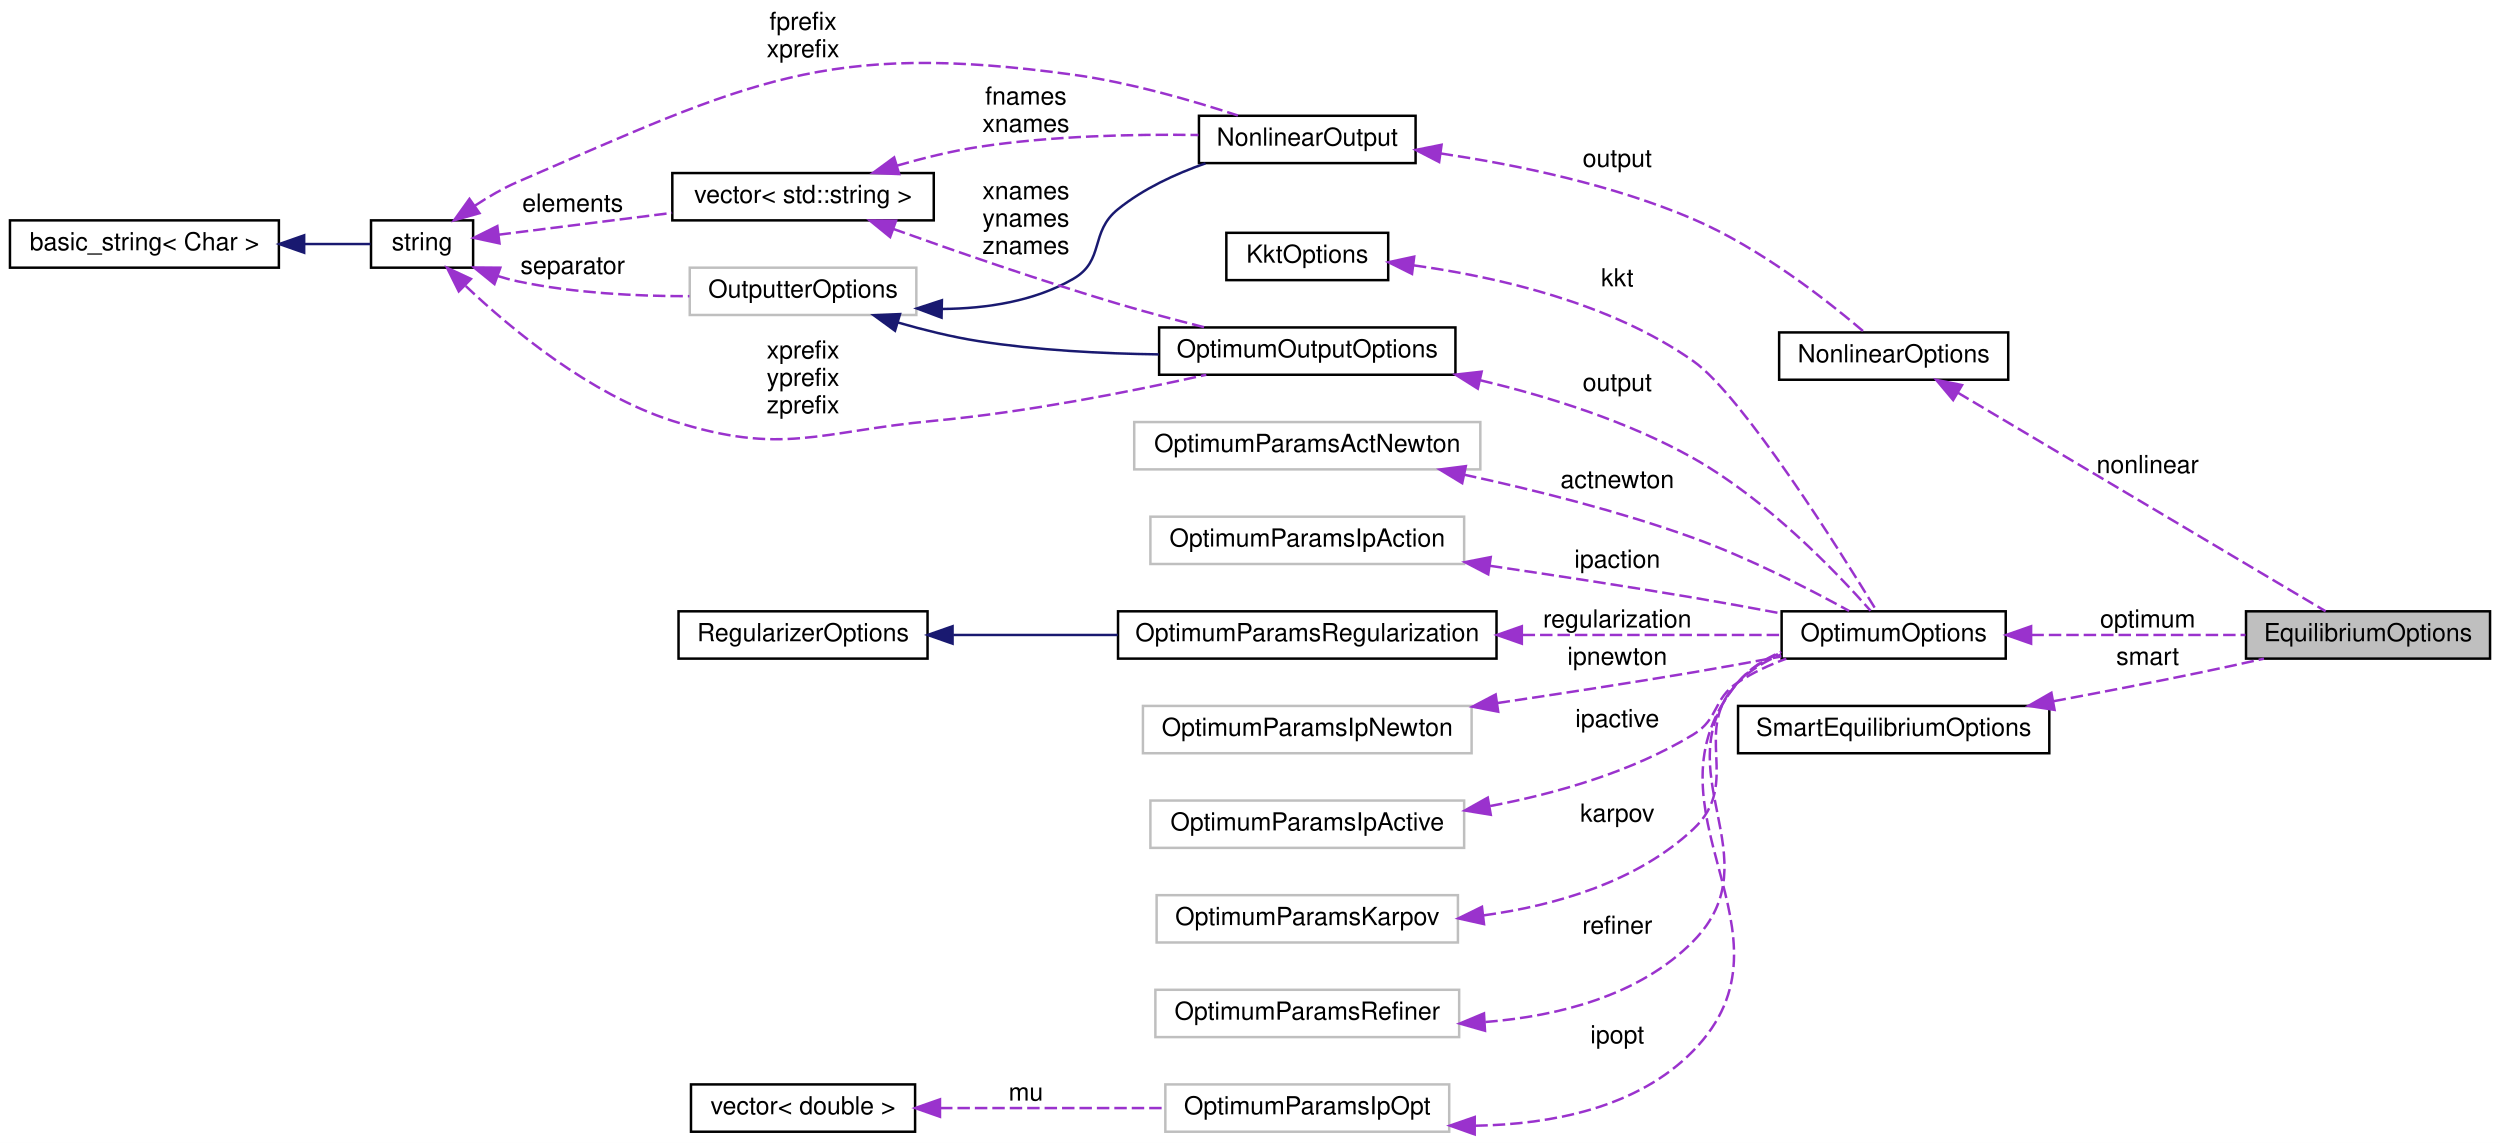
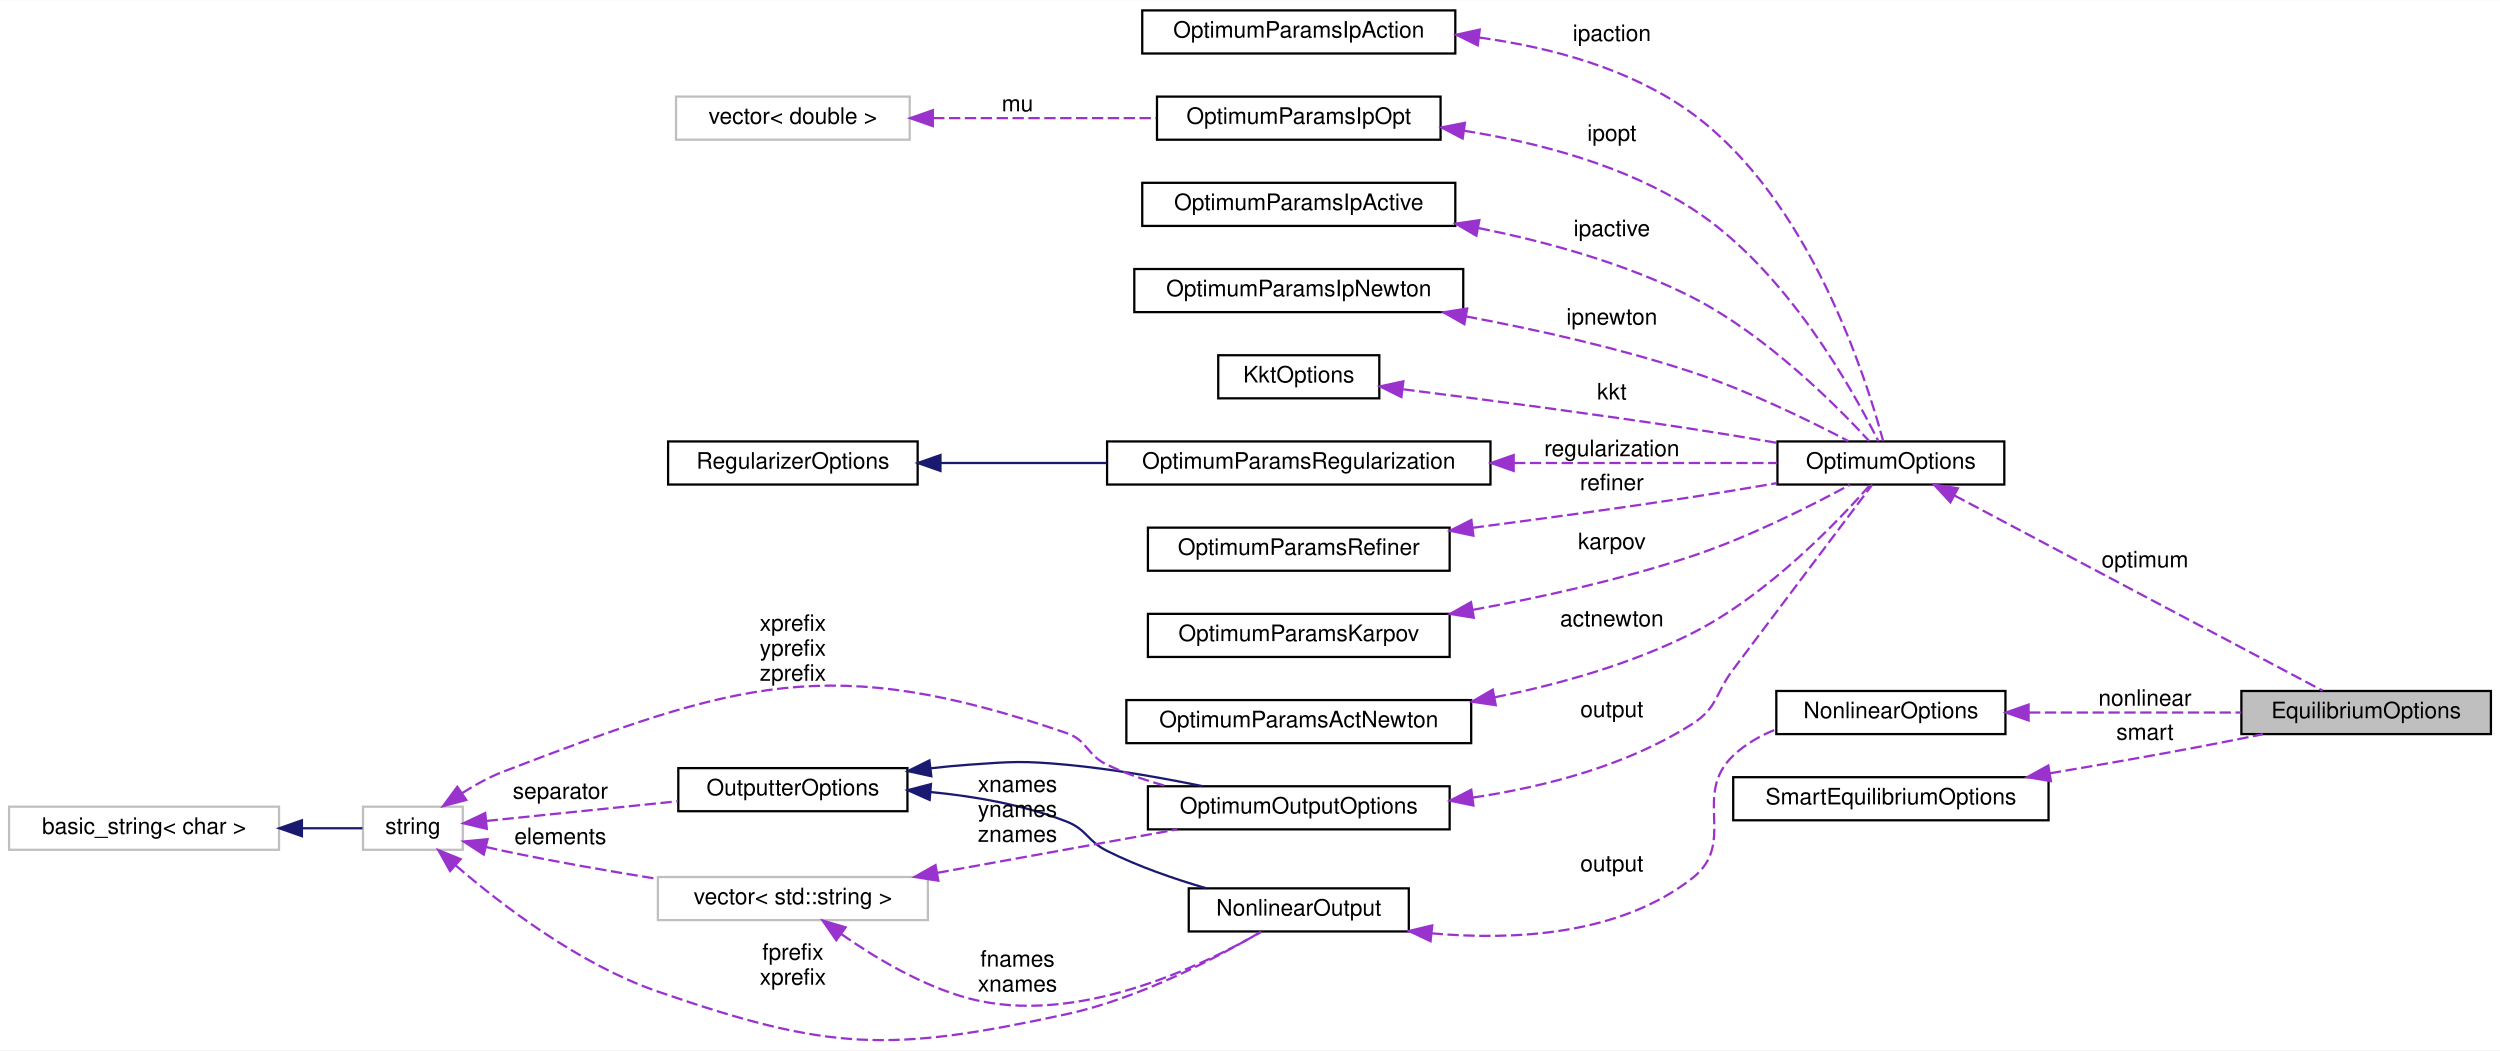
- <svg xmlns="http://www.w3.org/2000/svg" xmlns:xlink="http://www.w3.org/1999/xlink" width="1004pt" height="459pt" viewBox="0.00 0.00 1004.00 459.00">
-   <g id="graph0" class="graph" transform="scale(1 1) rotate(0) translate(4 455)">
-     <polygon fill="white" stroke="transparent" points="-4,4 -4,-455 1000,-455 1000,4 -4,4" />
+ <svg xmlns="http://www.w3.org/2000/svg" xmlns:xlink="http://www.w3.org/1999/xlink" width="1102pt" height="463pt" viewBox="0.00 0.00 1102.00 462.83">
+   <g id="graph0" class="graph" transform="scale(1 1) rotate(0) translate(4 458.83)">
+     <polygon fill="white" stroke="transparent" points="-4,4 -4,-458.83 1098,-458.83 1098,4 -4,4" />
    <g id="node1" class="node">
      <g id="a_node1">
        <a xlink:title="The options for the equilibrium calculations.">
-           <polygon fill="#bfbfbf" stroke="black" points="898,-190.5 898,-209.5 996,-209.5 996,-190.5 898,-190.5" />
-           <text text-anchor="middle" x="947" y="-197.5" font-family="Helvetica,sans-Serif" font-size="10.00">EquilibriumOptions</text>
+           <polygon fill="#bfbfbf" stroke="black" points="984,-135.33 984,-154.33 1094,-154.33 1094,-135.33 984,-135.33" />
+           <text text-anchor="middle" x="1039" y="-142.33" font-family="Helvetica,sans-Serif" font-size="10.00">EquilibriumOptions</text>
        </a>
      </g>
    </g>
    <g id="node2" class="node">
      <g id="a_node2">
        <a xlink:href="structReaktoro_1_1OptimumOptions.html" target="_top" xlink:title="A type that describes the options of a optimisation calculation.">
-           <polygon fill="white" stroke="black" points="711.5,-190.5 711.5,-209.5 801.5,-209.5 801.5,-190.5 711.5,-190.5" />
-           <text text-anchor="middle" x="756.5" y="-197.5" font-family="Helvetica,sans-Serif" font-size="10.00">OptimumOptions</text>
+           <polygon fill="white" stroke="black" points="779.5,-245.33 779.5,-264.33 879.5,-264.33 879.5,-245.33 779.5,-245.33" />
+           <text text-anchor="middle" x="829.5" y="-252.33" font-family="Helvetica,sans-Serif" font-size="10.00">OptimumOptions</text>
        </a>
      </g>
    </g>
    <g id="edge1" class="edge">
-       <path fill="none" stroke="#9a32cd" stroke-dasharray="5,2" d="M811.81,-200C838.96,-200 871.53,-200 897.78,-200" />
-       <polygon fill="#9a32cd" stroke="#9a32cd" points="811.69,-196.5 801.69,-200 811.69,-203.5 811.69,-196.5" />
-       <text text-anchor="middle" x="858.5" y="-203" font-family="Helvetica,sans-Serif" font-size="10.00"> optimum</text>
+       <path fill="none" stroke="#9a32cd" stroke-dasharray="5,2" d="M857.58,-240.47C900.57,-217.68 983.27,-173.84 1019.84,-154.45" />
+       <polygon fill="#9a32cd" stroke="#9a32cd" points="855.75,-237.48 848.55,-245.26 859.03,-243.67 855.75,-237.48" />
+       <text text-anchor="middle" x="941.5" y="-208.83" font-family="Helvetica,sans-Serif" font-size="10.00"> optimum</text>
    </g>
    <g id="node3" class="node">
      <g id="a_node3">
-         <a xlink:href="structReaktoro_1_1OptimumOutputOptions.html" target="_top" xlink:title="A type that describes the options for the output of a optimisation calculation.">
-           <polygon fill="white" stroke="black" points="461.5,-304.5 461.5,-323.5 580.5,-323.5 580.5,-304.5 461.5,-304.5" />
-           <text text-anchor="middle" x="521" y="-311.5" font-family="Helvetica,sans-Serif" font-size="10.00">OptimumOutputOptions</text>
+         <a xlink:href="structReaktoro_1_1OptimumParamsIpAction.html" target="_top" xlink:title=" ">
+           <polygon fill="white" stroke="black" points="499.5,-435.33 499.5,-454.33 637.5,-454.33 637.5,-435.33 499.5,-435.33" />
+           <text text-anchor="middle" x="568.5" y="-442.33" font-family="Helvetica,sans-Serif" font-size="10.00">OptimumParamsIpAction</text>
        </a>
      </g>
    </g>
    <g id="edge2" class="edge">
-       <path fill="none" stroke="#9a32cd" stroke-dasharray="5,2" d="M590.53,-302.27C618.25,-295.67 649.81,-285.72 676,-271 705.68,-254.32 733.77,-224.94 747.22,-209.73" />
-       <polygon fill="#9a32cd" stroke="#9a32cd" points="589.49,-298.91 580.51,-304.55 591.04,-305.74 589.49,-298.91" />
-       <text text-anchor="middle" x="645.5" y="-298" font-family="Helvetica,sans-Serif" font-size="10.00"> output</text>
+       <path fill="none" stroke="#9a32cd" stroke-dasharray="5,2" d="M648.05,-442.37C679.72,-438.02 715.06,-428.57 742,-408.83 793.7,-370.95 818.64,-292.27 826.05,-264.66" />
+       <polygon fill="#9a32cd" stroke="#9a32cd" points="647.41,-438.92 637.91,-443.61 648.26,-445.87 647.41,-438.92" />
+       <text text-anchor="middle" x="706.5" y="-440.83" font-family="Helvetica,sans-Serif" font-size="10.00"> ipaction</text>
    </g>
    <g id="node4" class="node">
      <g id="a_node4">
+         <a xlink:href="structReaktoro_1_1OptimumParamsIpOpt.html" target="_top" xlink:title=" ">
+           <polygon fill="white" stroke="black" points="506,-397.33 506,-416.33 631,-416.33 631,-397.33 506,-397.33" />
+           <text text-anchor="middle" x="568.5" y="-404.33" font-family="Helvetica,sans-Serif" font-size="10.00">OptimumParamsIpOpt</text>
+         </a>
+       </g>
+     </g>
+     <g id="edge3" class="edge">
+       <path fill="none" stroke="#9a32cd" stroke-dasharray="5,2" d="M641.33,-401.29C674.09,-396.09 712.14,-386.07 742,-366.83 783.51,-340.08 813.16,-286.29 823.99,-264.41" />
+       <polygon fill="#9a32cd" stroke="#9a32cd" points="640.74,-397.84 631.35,-402.76 641.75,-404.77 640.74,-397.84" />
+       <text text-anchor="middle" x="706.5" y="-396.83" font-family="Helvetica,sans-Serif" font-size="10.00"> ipopt</text>
+     </g>
+     <g id="node5" class="node">
+       <g id="a_node5">
+         <a xlink:title=" ">
+           <polygon fill="white" stroke="#bfbfbf" points="294,-397.33 294,-416.33 397,-416.33 397,-397.33 294,-397.33" />
+           <text text-anchor="middle" x="345.5" y="-404.33" font-family="Helvetica,sans-Serif" font-size="10.00">vector&lt; double &gt;</text>
+         </a>
+       </g>
+     </g>
+     <g id="edge4" class="edge">
+       <path fill="none" stroke="#9a32cd" stroke-dasharray="5,2" d="M407.31,-406.83C437.89,-406.83 474.88,-406.83 505.61,-406.83" />
+       <polygon fill="#9a32cd" stroke="#9a32cd" points="407.2,-403.33 397.2,-406.83 407.2,-410.33 407.2,-403.33" />
+       <text text-anchor="middle" x="444.5" y="-409.83" font-family="Helvetica,sans-Serif" font-size="10.00"> mu</text>
+     </g>
+     <g id="node6" class="node">
+       <g id="a_node6">
+         <a xlink:href="structReaktoro_1_1OptimumParamsIpActive.html" target="_top" xlink:title=" ">
+           <polygon fill="white" stroke="black" points="499.5,-359.33 499.5,-378.33 637.5,-378.33 637.5,-359.33 499.5,-359.33" />
+           <text text-anchor="middle" x="568.5" y="-366.33" font-family="Helvetica,sans-Serif" font-size="10.00">OptimumParamsIpActive</text>
+         </a>
+       </g>
+     </g>
+     <g id="edge5" class="edge">
+       <path fill="none" stroke="#9a32cd" stroke-dasharray="5,2" d="M647.82,-358.37C678.35,-352.23 712.93,-342.65 742,-327.83 774.56,-311.22 805.47,-280.21 819.94,-264.49" />
+       <polygon fill="#9a32cd" stroke="#9a32cd" points="646.79,-355 637.63,-360.32 648.11,-361.87 646.79,-355" />
+       <text text-anchor="middle" x="706.5" y="-354.83" font-family="Helvetica,sans-Serif" font-size="10.00"> ipactive</text>
+     </g>
+     <g id="node7" class="node">
+       <g id="a_node7">
+         <a xlink:href="structReaktoro_1_1OptimumParamsIpNewton.html" target="_top" xlink:title=" ">
+           <polygon fill="white" stroke="black" points="496,-321.33 496,-340.33 641,-340.33 641,-321.33 496,-321.33" />
+           <text text-anchor="middle" x="568.5" y="-328.33" font-family="Helvetica,sans-Serif" font-size="10.00">OptimumParamsIpNewton</text>
+         </a>
+       </g>
+     </g>
+     <g id="edge6" class="edge">
+       <path fill="none" stroke="#9a32cd" stroke-dasharray="5,2" d="M642.19,-319.45C673.35,-313.61 709.89,-305.45 742,-294.83 766.66,-286.67 793.61,-273.47 810.76,-264.49" />
+       <polygon fill="#9a32cd" stroke="#9a32cd" points="641.48,-316.02 632.28,-321.27 642.74,-322.91 641.48,-316.02" />
+       <text text-anchor="middle" x="706.5" y="-315.83" font-family="Helvetica,sans-Serif" font-size="10.00"> ipnewton</text>
+     </g>
+     <g id="node8" class="node">
+       <g id="a_node8">
+         <a xlink:href="structReaktoro_1_1KktOptions.html" target="_top" xlink:title="A type to describe the options for the KKT calculation.">
+           <polygon fill="white" stroke="black" points="533,-283.33 533,-302.33 604,-302.33 604,-283.33 533,-283.33" />
+           <text text-anchor="middle" x="568.5" y="-290.33" font-family="Helvetica,sans-Serif" font-size="10.00">KktOptions</text>
+         </a>
+       </g>
+     </g>
+     <g id="edge7" class="edge">
+       <path fill="none" stroke="#9a32cd" stroke-dasharray="5,2" d="M614.57,-287.31C649.42,-282.92 698.83,-276.44 742,-269.83 754.05,-267.98 767.02,-265.82 779.15,-263.73" />
+       <polygon fill="#9a32cd" stroke="#9a32cd" points="613.74,-283.88 604.25,-288.6 614.61,-290.83 613.74,-283.88" />
+       <text text-anchor="middle" x="706.5" y="-282.83" font-family="Helvetica,sans-Serif" font-size="10.00"> kkt</text>
+     </g>
+     <g id="node9" class="node">
+       <g id="a_node9">
+         <a xlink:href="structReaktoro_1_1OptimumParamsRegularization.html" target="_top" xlink:title="A type that describes the regularization options for the optimisation calculation.">
+           <polygon fill="white" stroke="black" points="484,-245.33 484,-264.33 653,-264.33 653,-245.33 484,-245.33" />
+           <text text-anchor="middle" x="568.5" y="-252.33" font-family="Helvetica,sans-Serif" font-size="10.00">OptimumParamsRegularization</text>
+         </a>
+       </g>
+     </g>
+     <g id="edge8" class="edge">
+       <path fill="none" stroke="#9a32cd" stroke-dasharray="5,2" d="M663.37,-254.83C702.66,-254.83 746.69,-254.83 779.4,-254.83" />
+       <polygon fill="#9a32cd" stroke="#9a32cd" points="663.23,-251.33 653.23,-254.83 663.23,-258.33 663.23,-251.33" />
+       <text text-anchor="middle" x="706.5" y="-257.83" font-family="Helvetica,sans-Serif" font-size="10.00"> regularization</text>
+     </g>
+     <g id="node10" class="node">
+       <g id="a_node10">
+         <a xlink:href="structReaktoro_1_1RegularizerOptions.html" target="_top" xlink:title="A type that describes the options for regularizing linear constraints.">
+           <polygon fill="white" stroke="black" points="290.5,-245.33 290.5,-264.33 400.5,-264.33 400.5,-245.33 290.5,-245.33" />
+           <text text-anchor="middle" x="345.5" y="-252.33" font-family="Helvetica,sans-Serif" font-size="10.00">RegularizerOptions</text>
+         </a>
+       </g>
+     </g>
+     <g id="edge9" class="edge">
+       <path fill="none" stroke="midnightblue" d="M410.8,-254.83C433.62,-254.83 459.65,-254.83 483.85,-254.83" />
+       <polygon fill="midnightblue" stroke="midnightblue" points="410.56,-251.33 400.56,-254.83 410.56,-258.33 410.56,-251.33" />
+     </g>
+     <g id="node11" class="node">
+       <g id="a_node11">
+         <a xlink:href="structReaktoro_1_1OptimumParamsRefiner.html" target="_top" xlink:title=" ">
+           <polygon fill="white" stroke="black" points="502,-207.33 502,-226.33 635,-226.33 635,-207.33 502,-207.33" />
+           <text text-anchor="middle" x="568.5" y="-214.33" font-family="Helvetica,sans-Serif" font-size="10.00">OptimumParamsRefiner</text>
+         </a>
+       </g>
+     </g>
+     <g id="edge10" class="edge">
+       <path fill="none" stroke="#9a32cd" stroke-dasharray="5,2" d="M645.15,-226.26C675.32,-230.19 710.34,-234.97 742,-239.83 754.05,-241.67 767.02,-243.83 779.15,-245.93" />
+       <polygon fill="#9a32cd" stroke="#9a32cd" points="645.48,-222.78 635.12,-224.96 644.58,-229.72 645.48,-222.78" />
+       <text text-anchor="middle" x="706.5" y="-242.83" font-family="Helvetica,sans-Serif" font-size="10.00"> refiner</text>
+     </g>
+     <g id="node12" class="node">
+       <g id="a_node12">
+         <a xlink:href="structReaktoro_1_1OptimumParamsKarpov.html" target="_top" xlink:title=" ">
+           <polygon fill="white" stroke="black" points="502,-169.33 502,-188.33 635,-188.33 635,-169.33 502,-169.33" />
+           <text text-anchor="middle" x="568.5" y="-176.33" font-family="Helvetica,sans-Serif" font-size="10.00">OptimumParamsKarpov</text>
+         </a>
+       </g>
+     </g>
+     <g id="edge11" class="edge">
+       <path fill="none" stroke="#9a32cd" stroke-dasharray="5,2" d="M645.33,-190.11C675.81,-195.7 711,-203.51 742,-213.83 767.07,-222.17 794.37,-235.97 811.45,-245.22" />
+       <polygon fill="#9a32cd" stroke="#9a32cd" points="645.65,-186.61 635.19,-188.3 644.42,-193.5 645.65,-186.61" />
+       <text text-anchor="middle" x="706.5" y="-216.83" font-family="Helvetica,sans-Serif" font-size="10.00"> karpov</text>
+     </g>
+     <g id="node13" class="node">
+       <g id="a_node13">
+         <a xlink:href="structReaktoro_1_1OptimumParamsActNewton.html" target="_top" xlink:title=" ">
+           <polygon fill="white" stroke="black" points="492.5,-131.33 492.5,-150.33 644.5,-150.33 644.5,-131.33 492.5,-131.33" />
+           <text text-anchor="middle" x="568.5" y="-138.33" font-family="Helvetica,sans-Serif" font-size="10.00">OptimumParamsActNewton</text>
+         </a>
+       </g>
+     </g>
+     <g id="edge12" class="edge">
+       <path fill="none" stroke="#9a32cd" stroke-dasharray="5,2" d="M654.88,-151.54C683.61,-157.35 715.16,-166.25 742,-179.83 775.17,-196.6 806.03,-228.89 820.26,-245.07" />
+       <polygon fill="#9a32cd" stroke="#9a32cd" points="655.33,-148.07 644.84,-149.61 654,-154.94 655.33,-148.07" />
+       <text text-anchor="middle" x="706.5" y="-182.83" font-family="Helvetica,sans-Serif" font-size="10.00"> actnewton</text>
+     </g>
+     <g id="node14" class="node">
+       <g id="a_node14">
+         <a xlink:href="structReaktoro_1_1OptimumOutputOptions.html" target="_top" xlink:title="A type that describes the options for the output of a optimisation calculation.">
+           <polygon fill="white" stroke="black" points="502,-93.33 502,-112.33 635,-112.33 635,-93.33 502,-93.33" />
+           <text text-anchor="middle" x="568.5" y="-100.33" font-family="Helvetica,sans-Serif" font-size="10.00">OptimumOutputOptions</text>
+         </a>
+       </g>
+     </g>
+     <g id="edge13" class="edge">
+       <path fill="none" stroke="#9a32cd" stroke-dasharray="5,2" d="M645.28,-107.35C677.14,-112.11 713.37,-121.5 742,-139.83 753.23,-147.01 751.99,-153.17 760,-163.83 782.33,-193.55 808.81,-228.69 821.3,-245.27" />
+       <polygon fill="#9a32cd" stroke="#9a32cd" points="645.49,-103.85 635.11,-105.97 644.54,-110.79 645.49,-103.85" />
+       <text text-anchor="middle" x="706.5" y="-142.83" font-family="Helvetica,sans-Serif" font-size="10.00"> output</text>
+     </g>
+     <g id="node15" class="node">
+       <g id="a_node15">
        <a xlink:href="structReaktoro_1_1OutputterOptions.html" target="_top" xlink:title=" ">
-           <polygon fill="white" stroke="#bfbfbf" points="273,-328.5 273,-347.5 364,-347.5 364,-328.5 273,-328.5" />
-           <text text-anchor="middle" x="318.5" y="-335.5" font-family="Helvetica,sans-Serif" font-size="10.00">OutputterOptions</text>
-         </a>
-       </g>
-     </g>
-     <g id="edge3" class="edge">
-       <path fill="none" stroke="midnightblue" d="M356.49,-325.51C366.89,-322.5 378.28,-319.68 389,-318 412.49,-314.32 438.63,-312.98 461.35,-312.68" />
-       <polygon fill="midnightblue" stroke="midnightblue" points="355.44,-322.17 346.88,-328.41 357.46,-328.87 355.44,-322.17" />
+           <polygon fill="white" stroke="black" points="295,-101.33 295,-120.33 396,-120.33 396,-101.33 295,-101.33" />
+           <text text-anchor="middle" x="345.5" y="-108.33" font-family="Helvetica,sans-Serif" font-size="10.00">OutputterOptions</text>
+         </a>
+       </g>
+     </g>
+     <g id="edge14" class="edge">
+       <path fill="none" stroke="midnightblue" d="M406.29,-120.26C411.92,-120.9 417.56,-121.44 423,-121.83 442.06,-123.19 446.97,-123.59 466,-121.83 485.99,-119.97 507.92,-116.1 526.26,-112.34" />
+       <polygon fill="midnightblue" stroke="midnightblue" points="406.53,-116.76 396.18,-119.02 405.68,-123.71 406.53,-116.76" />
    </g>
    <g id="node20" class="node">
      <g id="a_node20">
        <a xlink:href="structReaktoro_1_1NonlinearOutput.html" target="_top" xlink:title="A type that describes the options for the output of a non-linear problem calculation.">
-           <polygon fill="white" stroke="black" points="477.5,-389.5 477.5,-408.5 564.5,-408.5 564.5,-389.5 477.5,-389.5" />
-           <text text-anchor="middle" x="521" y="-396.5" font-family="Helvetica,sans-Serif" font-size="10.00">NonlinearOutput</text>
+           <polygon fill="white" stroke="black" points="520,-48.33 520,-67.33 617,-67.33 617,-48.33 520,-48.33" />
+           <text text-anchor="middle" x="568.5" y="-55.33" font-family="Helvetica,sans-Serif" font-size="10.00">NonlinearOutput</text>
        </a>
      </g>
    </g>
    <g id="edge22" class="edge">
-       <path fill="none" stroke="midnightblue" d="M374.47,-330.92C392.24,-331.07 411.37,-333.99 427,-343 439.82,-350.39 433.48,-361.72 445,-371 455.17,-379.2 467.99,-385.15 480.13,-389.4" />
-       <polygon fill="midnightblue" stroke="midnightblue" points="374.13,-327.42 364.21,-331.13 374.27,-334.42 374.13,-327.42" />
-     </g>
-     <g id="node5" class="node">
-       <g id="a_node5">
-         <a xlink:title=" ">
-           <polygon fill="white" stroke="black" points="145,-347.5 145,-366.5 186,-366.5 186,-347.5 145,-347.5" />
-           <text text-anchor="middle" x="165.5" y="-354.5" font-family="Helvetica,sans-Serif" font-size="10.00">string</text>
-         </a>
-       </g>
-     </g>
-     <g id="edge6" class="edge">
-       <path fill="none" stroke="#9a32cd" stroke-dasharray="5,2" d="M183.01,-340.16C201.38,-322.73 232.88,-296.61 266,-286 310.44,-271.77 324.53,-281.67 371,-286 408.48,-289.49 450.58,-297.82 480.44,-304.49" />
-       <polygon fill="#9a32cd" stroke="#9a32cd" points="180.24,-337.98 175.53,-347.47 185.13,-342.98 180.24,-337.98" />
-       <text text-anchor="middle" x="318.5" y="-311" font-family="Helvetica,sans-Serif" font-size="10.00"> xprefix</text>
-       <text text-anchor="middle" x="318.5" y="-300" font-family="Helvetica,sans-Serif" font-size="10.00">yprefix</text>
-       <text text-anchor="middle" x="318.5" y="-289" font-family="Helvetica,sans-Serif" font-size="10.00">zprefix</text>
-     </g>
-     <g id="edge4" class="edge">
-       <path fill="none" stroke="#9a32cd" stroke-dasharray="5,2" d="M195.89,-344.15C198.6,-343.3 201.33,-342.56 204,-342 226.38,-337.28 251.78,-336.02 272.87,-336.05" />
-       <polygon fill="#9a32cd" stroke="#9a32cd" points="194.57,-340.91 186.34,-347.59 196.94,-347.5 194.57,-340.91" />
-       <text text-anchor="middle" x="226" y="-345" font-family="Helvetica,sans-Serif" font-size="10.00"> separator</text>
-     </g>
-     <g id="node7" class="node">
-       <g id="a_node7">
-         <a xlink:title=" ">
-           <polygon fill="white" stroke="black" points="266,-366.5 266,-385.5 371,-385.5 371,-366.5 266,-366.5" />
-           <text text-anchor="middle" x="318.5" y="-373.5" font-family="Helvetica,sans-Serif" font-size="10.00">vector&lt; std::string &gt;</text>
-         </a>
-       </g>
-     </g>
-     <g id="edge8" class="edge">
-       <path fill="none" stroke="#9a32cd" stroke-dasharray="5,2" d="M196.22,-360.74C216.06,-363.24 242.68,-366.58 265.92,-369.51" />
-       <polygon fill="#9a32cd" stroke="#9a32cd" points="196.6,-357.26 186.24,-359.48 195.73,-364.21 196.6,-357.26" />
-       <text text-anchor="middle" x="226" y="-370" font-family="Helvetica,sans-Serif" font-size="10.00"> elements</text>
-     </g>
-     <g id="edge23" class="edge">
-       <path fill="none" stroke="#9a32cd" stroke-dasharray="5,2" d="M186.76,-372.42C192.15,-375.97 198.11,-379.45 204,-382 296.64,-422.07 327,-438.72 427,-425 449.75,-421.88 474.79,-414.65 493.15,-408.61" />
-       <polygon fill="#9a32cd" stroke="#9a32cd" points="188.55,-369.4 178.36,-366.52 184.53,-375.13 188.55,-369.4" />
-       <text text-anchor="middle" x="318.5" y="-443" font-family="Helvetica,sans-Serif" font-size="10.00"> fprefix</text>
-       <text text-anchor="middle" x="318.5" y="-432" font-family="Helvetica,sans-Serif" font-size="10.00">xprefix</text>
-     </g>
-     <g id="node6" class="node">
-       <g id="a_node6">
-         <a xlink:title=" ">
-           <polygon fill="white" stroke="black" points="0,-347.5 0,-366.5 108,-366.5 108,-347.5 0,-347.5" />
-           <text text-anchor="middle" x="54" y="-354.5" font-family="Helvetica,sans-Serif" font-size="10.00">basic_string&lt; Char &gt;</text>
-         </a>
-       </g>
-     </g>
-     <g id="edge5" class="edge">
-       <path fill="none" stroke="midnightblue" d="M118.23,-357C127.84,-357 137.09,-357 144.76,-357" />
-       <polygon fill="midnightblue" stroke="midnightblue" points="118.15,-353.5 108.15,-357 118.15,-360.5 118.15,-353.5" />
-     </g>
-     <g id="edge7" class="edge">
-       <path fill="none" stroke="#9a32cd" stroke-dasharray="5,2" d="M354.69,-363.08C379.71,-354.1 414.21,-342.16 445,-333 456.2,-329.67 468.45,-326.41 479.74,-323.55" />
-       <polygon fill="#9a32cd" stroke="#9a32cd" points="353.48,-359.79 345.26,-366.48 355.85,-366.38 353.48,-359.79" />
-       <text text-anchor="middle" x="408" y="-375" font-family="Helvetica,sans-Serif" font-size="10.00"> xnames</text>
-       <text text-anchor="middle" x="408" y="-364" font-family="Helvetica,sans-Serif" font-size="10.00">ynames</text>
-       <text text-anchor="middle" x="408" y="-353" font-family="Helvetica,sans-Serif" font-size="10.00">znames</text>
-     </g>
-     <g id="edge24" class="edge">
-       <path fill="none" stroke="#9a32cd" stroke-dasharray="5,2" d="M356.2,-388.47C366.68,-391.5 378.18,-394.35 389,-396 418.23,-400.46 451.56,-401.17 477.28,-400.78" />
-       <polygon fill="#9a32cd" stroke="#9a32cd" points="357.12,-385.09 346.54,-385.53 355.09,-391.79 357.12,-385.09" />
-       <text text-anchor="middle" x="408" y="-413" font-family="Helvetica,sans-Serif" font-size="10.00"> fnames</text>
-       <text text-anchor="middle" x="408" y="-402" font-family="Helvetica,sans-Serif" font-size="10.00">xnames</text>
-     </g>
-     <g id="node8" class="node">
-       <g id="a_node8">
-         <a xlink:href="structReaktoro_1_1OptimumParamsActNewton.html" target="_top" xlink:title=" ">
-           <polygon fill="white" stroke="#bfbfbf" points="451.5,-266.5 451.5,-285.5 590.5,-285.5 590.5,-266.5 451.5,-266.5" />
-           <text text-anchor="middle" x="521" y="-273.5" font-family="Helvetica,sans-Serif" font-size="10.00">OptimumParamsActNewton</text>
-         </a>
-       </g>
-     </g>
-     <g id="edge9" class="edge">
-       <path fill="none" stroke="#9a32cd" stroke-dasharray="5,2" d="M583.99,-264.37C612.45,-258.2 646.38,-249.68 676,-239 698.42,-230.92 722.83,-218.33 738.61,-209.65" />
-       <polygon fill="#9a32cd" stroke="#9a32cd" points="583.22,-260.95 574.17,-266.45 584.68,-267.8 583.22,-260.95" />
-       <text text-anchor="middle" x="645.5" y="-259" font-family="Helvetica,sans-Serif" font-size="10.00"> actnewton</text>
-     </g>
-     <g id="node9" class="node">
-       <g id="a_node9">
-         <a xlink:href="structReaktoro_1_1OptimumParamsIpAction.html" target="_top" xlink:title=" ">
-           <polygon fill="white" stroke="#bfbfbf" points="458,-228.5 458,-247.5 584,-247.5 584,-228.5 458,-228.5" />
-           <text text-anchor="middle" x="521" y="-235.5" font-family="Helvetica,sans-Serif" font-size="10.00">OptimumParamsIpAction</text>
-         </a>
-       </g>
-     </g>
-     <g id="edge10" class="edge">
-       <path fill="none" stroke="#9a32cd" stroke-dasharray="5,2" d="M594.36,-227.78C620.16,-223.98 649.41,-219.49 676,-215 687.49,-213.06 699.89,-210.8 711.4,-208.63" />
-       <polygon fill="#9a32cd" stroke="#9a32cd" points="593.67,-224.34 584.28,-229.25 594.68,-231.27 593.67,-224.34" />
-       <text text-anchor="middle" x="645.5" y="-227" font-family="Helvetica,sans-Serif" font-size="10.00"> ipaction</text>
-     </g>
-     <g id="node10" class="node">
-       <g id="a_node10">
-         <a xlink:href="structReaktoro_1_1OptimumParamsIpOpt.html" target="_top" xlink:title=" ">
-           <polygon fill="white" stroke="#bfbfbf" points="464,-0.5 464,-19.5 578,-19.5 578,-0.5 464,-0.5" />
-           <text text-anchor="middle" x="521" y="-7.5" font-family="Helvetica,sans-Serif" font-size="10.00">OptimumParamsIpOpt</text>
-         </a>
-       </g>
-     </g>
-     <g id="edge11" class="edge">
-       <path fill="none" stroke="#9a32cd" stroke-dasharray="5,2" d="M588.5,-2.91C619.21,-3.45 653.73,-10.11 676,-33 722.21,-80.49 651.51,-130.15 694,-181 698.59,-186.49 704.72,-190.42 711.35,-193.23" />
-       <polygon fill="#9a32cd" stroke="#9a32cd" points="588.24,0.59 578.25,-2.95 588.26,-6.41 588.24,0.59" />
-       <text text-anchor="middle" x="645.5" y="-36" font-family="Helvetica,sans-Serif" font-size="10.00"> ipopt</text>
-     </g>
-     <g id="node11" class="node">
-       <g id="a_node11">
-         <a xlink:title=" ">
-           <polygon fill="white" stroke="black" points="273.5,-0.5 273.5,-19.5 363.5,-19.5 363.5,-0.5 273.5,-0.5" />
-           <text text-anchor="middle" x="318.5" y="-7.5" font-family="Helvetica,sans-Serif" font-size="10.00">vector&lt; double &gt;</text>
-         </a>
-       </g>
-     </g>
-     <g id="edge12" class="edge">
-       <path fill="none" stroke="#9a32cd" stroke-dasharray="5,2" d="M373.51,-10C401.48,-10 435.61,-10 463.88,-10" />
-       <polygon fill="#9a32cd" stroke="#9a32cd" points="373.5,-6.5 363.5,-10 373.5,-13.5 373.5,-6.5" />
-       <text text-anchor="middle" x="408" y="-13" font-family="Helvetica,sans-Serif" font-size="10.00"> mu</text>
-     </g>
-     <g id="node12" class="node">
-       <g id="a_node12">
-         <a xlink:href="structReaktoro_1_1OptimumParamsIpNewton.html" target="_top" xlink:title=" ">
-           <polygon fill="white" stroke="#bfbfbf" points="455,-152.5 455,-171.5 587,-171.5 587,-152.5 455,-152.5" />
-           <text text-anchor="middle" x="521" y="-159.5" font-family="Helvetica,sans-Serif" font-size="10.00">OptimumParamsIpNewton</text>
-         </a>
-       </g>
-     </g>
-     <g id="edge13" class="edge">
-       <path fill="none" stroke="#9a32cd" stroke-dasharray="5,2" d="M597.44,-172.68C622.47,-176.38 650.46,-180.69 676,-185 687.49,-186.94 699.89,-189.2 711.4,-191.37" />
-       <polygon fill="#9a32cd" stroke="#9a32cd" points="597.68,-169.18 587.28,-171.19 596.66,-176.1 597.68,-169.18" />
-       <text text-anchor="middle" x="645.5" y="-188" font-family="Helvetica,sans-Serif" font-size="10.00"> ipnewton</text>
-     </g>
-     <g id="node13" class="node">
-       <g id="a_node13">
-         <a xlink:href="structReaktoro_1_1OptimumParamsIpActive.html" target="_top" xlink:title=" ">
-           <polygon fill="white" stroke="#bfbfbf" points="458,-114.5 458,-133.5 584,-133.5 584,-114.5 458,-114.5" />
-           <text text-anchor="middle" x="521" y="-121.5" font-family="Helvetica,sans-Serif" font-size="10.00">OptimumParamsIpActive</text>
-         </a>
-       </g>
-     </g>
-     <g id="edge14" class="edge">
-       <path fill="none" stroke="#9a32cd" stroke-dasharray="5,2" d="M594.44,-131.3C621.49,-136.42 651.55,-145.15 676,-160 686.51,-166.38 683.72,-174.25 694,-181 699.89,-184.86 706.6,-187.98 713.38,-190.47" />
-       <polygon fill="#9a32cd" stroke="#9a32cd" points="594.7,-127.79 584.24,-129.5 593.48,-134.68 594.7,-127.79" />
-       <text text-anchor="middle" x="645.5" y="-163" font-family="Helvetica,sans-Serif" font-size="10.00"> ipactive</text>
-     </g>
-     <g id="node14" class="node">
-       <g id="a_node14">
-         <a xlink:href="structReaktoro_1_1OptimumParamsKarpov.html" target="_top" xlink:title=" ">
-           <polygon fill="white" stroke="#bfbfbf" points="460.5,-76.5 460.5,-95.5 581.5,-95.5 581.5,-76.5 460.5,-76.5" />
-           <text text-anchor="middle" x="521" y="-83.5" font-family="Helvetica,sans-Serif" font-size="10.00">OptimumParamsKarpov</text>
-         </a>
-       </g>
-     </g>
-     <g id="edge15" class="edge">
-       <path fill="none" stroke="#9a32cd" stroke-dasharray="5,2" d="M591.84,-87.39C621.11,-91.43 653.49,-100.94 676,-122 696.02,-140.73 674.65,-161.58 694,-181 698.81,-185.83 704.82,-189.43 711.19,-192.13" />
-       <polygon fill="#9a32cd" stroke="#9a32cd" points="591.98,-83.88 581.64,-86.17 591.16,-90.83 591.98,-83.88" />
-       <text text-anchor="middle" x="645.5" y="-125" font-family="Helvetica,sans-Serif" font-size="10.00"> karpov</text>
-     </g>
-     <g id="node15" class="node">
-       <g id="a_node15">
-         <a xlink:href="structReaktoro_1_1OptimumParamsRefiner.html" target="_top" xlink:title=" ">
-           <polygon fill="white" stroke="#bfbfbf" points="460,-38.5 460,-57.5 582,-57.5 582,-38.5 460,-38.5" />
-           <text text-anchor="middle" x="521" y="-45.5" font-family="Helvetica,sans-Serif" font-size="10.00">OptimumParamsRefiner</text>
-         </a>
-       </g>
-     </g>
-     <g id="edge16" class="edge">
-       <path fill="none" stroke="#9a32cd" stroke-dasharray="5,2" d="M592.5,-44.56C622.05,-46.93 654.48,-55.16 676,-77 708.92,-110.41 663.02,-145.77 694,-181 698.65,-186.29 704.73,-190.12 711.27,-192.9" />
-       <polygon fill="#9a32cd" stroke="#9a32cd" points="592.38,-41.04 582.19,-43.95 591.97,-48.03 592.38,-41.04" />
-       <text text-anchor="middle" x="645.5" y="-80" font-family="Helvetica,sans-Serif" font-size="10.00"> refiner</text>
+       <path fill="none" stroke="midnightblue" d="M406.15,-109.79C425.73,-107.9 447.27,-104.11 466,-96.83 475.2,-93.25 475.17,-88.24 484,-83.83 497.72,-76.97 513.61,-71.47 527.82,-67.34" />
+       <polygon fill="midnightblue" stroke="midnightblue" points="405.79,-106.31 396.11,-110.61 406.37,-113.28 405.79,-106.31" />
    </g>
    <g id="node16" class="node">
      <g id="a_node16">
-         <a xlink:href="structReaktoro_1_1OptimumParamsRegularization.html" target="_top" xlink:title="A type that describes the regularization options for the optimisation calculation.">
-           <polygon fill="white" stroke="black" points="445,-190.5 445,-209.5 597,-209.5 597,-190.5 445,-190.5" />
-           <text text-anchor="middle" x="521" y="-197.5" font-family="Helvetica,sans-Serif" font-size="10.00">OptimumParamsRegularization</text>
+         <a xlink:title="STL class.">
+           <polygon fill="white" stroke="#bfbfbf" points="156,-84.33 156,-103.33 200,-103.33 200,-84.33 156,-84.33" />
+           <text text-anchor="middle" x="178" y="-91.33" font-family="Helvetica,sans-Serif" font-size="10.00">string</text>
        </a>
      </g>
    </g>
    <g id="edge17" class="edge">
-       <path fill="none" stroke="#9a32cd" stroke-dasharray="5,2" d="M607.48,-200C642.77,-200 682.18,-200 711.45,-200" />
-       <polygon fill="#9a32cd" stroke="#9a32cd" points="607.17,-196.5 597.17,-200 607.17,-203.5 607.17,-196.5" />
-       <text text-anchor="middle" x="645.5" y="-203" font-family="Helvetica,sans-Serif" font-size="10.00"> regularization</text>
+       <path fill="none" stroke="#9a32cd" stroke-dasharray="5,2" d="M199.61,-109.25C205.32,-112.89 211.69,-116.41 218,-118.83 321.19,-158.28 361.5,-171.68 466,-135.83 475.59,-132.54 474.84,-126.17 484,-121.83 492.2,-117.94 501.23,-114.83 510.23,-112.35" />
+       <polygon fill="#9a32cd" stroke="#9a32cd" points="201.52,-106.32 191.29,-103.57 197.58,-112.1 201.52,-106.32" />
+       <text text-anchor="middle" x="345.5" y="-180.83" font-family="Helvetica,sans-Serif" font-size="10.00"> xprefix</text>
+       <text text-anchor="middle" x="345.5" y="-169.83" font-family="Helvetica,sans-Serif" font-size="10.00">yprefix</text>
+       <text text-anchor="middle" x="345.5" y="-158.83" font-family="Helvetica,sans-Serif" font-size="10.00">zprefix</text>
+     </g>
+     <g id="edge15" class="edge">
+       <path fill="none" stroke="#9a32cd" stroke-dasharray="5,2" d="M210.52,-97.06C234.32,-99.51 267.45,-102.91 294.8,-105.72" />
+       <polygon fill="#9a32cd" stroke="#9a32cd" points="210.6,-93.55 200.3,-96.01 209.89,-100.52 210.6,-93.55" />
+       <text text-anchor="middle" x="243" y="-106.83" font-family="Helvetica,sans-Serif" font-size="10.00"> separator</text>
+     </g>
+     <g id="node18" class="node">
+       <g id="a_node18">
+         <a xlink:title=" ">
+           <polygon fill="white" stroke="#bfbfbf" points="286,-53.33 286,-72.33 405,-72.33 405,-53.33 286,-53.33" />
+           <text text-anchor="middle" x="345.5" y="-60.33" font-family="Helvetica,sans-Serif" font-size="10.00">vector&lt; std::string &gt;</text>
+         </a>
+       </g>
+     </g>
+     <g id="edge19" class="edge">
+       <path fill="none" stroke="#9a32cd" stroke-dasharray="5,2" d="M210.29,-85.55C212.89,-84.94 215.49,-84.36 218,-83.83 240,-79.19 264.33,-74.94 285.73,-71.5" />
+       <polygon fill="#9a32cd" stroke="#9a32cd" points="209.25,-82.2 200.38,-87.99 210.92,-89 209.25,-82.2" />
+       <text text-anchor="middle" x="243" y="-86.83" font-family="Helvetica,sans-Serif" font-size="10.00"> elements</text>
+     </g>
+     <g id="edge23" class="edge">
+       <path fill="none" stroke="#9a32cd" stroke-dasharray="5,2" d="M196.89,-77.42C216.93,-60.15 251.19,-33.85 286,-21.83 361.73,4.33 387.68,5.09 466,-11.83 498.34,-18.81 532.76,-36.99 552.06,-48.29" />
+       <polygon fill="#9a32cd" stroke="#9a32cd" points="194.4,-74.95 189.22,-84.19 199.03,-80.2 194.4,-74.95" />
+       <text text-anchor="middle" x="345.5" y="-35.83" font-family="Helvetica,sans-Serif" font-size="10.00"> fprefix</text>
+       <text text-anchor="middle" x="345.5" y="-24.83" font-family="Helvetica,sans-Serif" font-size="10.00">xprefix</text>
    </g>
    <g id="node17" class="node">
      <g id="a_node17">
-         <a xlink:href="structReaktoro_1_1RegularizerOptions.html" target="_top" xlink:title="A type that describes the options for regularizing linear constraints.">
-           <polygon fill="white" stroke="black" points="268.5,-190.5 268.5,-209.5 368.5,-209.5 368.5,-190.5 268.5,-190.5" />
-           <text text-anchor="middle" x="318.5" y="-197.5" font-family="Helvetica,sans-Serif" font-size="10.00">RegularizerOptions</text>
-         </a>
-       </g>
+         <a xlink:title="STL class.">
+           <polygon fill="white" stroke="#bfbfbf" points="0,-84.33 0,-103.33 119,-103.33 119,-84.33 0,-84.33" />
+           <text text-anchor="middle" x="59.5" y="-91.33" font-family="Helvetica,sans-Serif" font-size="10.00">basic_string&lt; char &gt;</text>
+         </a>
+       </g>
+     </g>
+     <g id="edge16" class="edge">
+       <path fill="none" stroke="midnightblue" d="M129.21,-93.83C138.82,-93.83 148.05,-93.83 155.78,-93.83" />
+       <polygon fill="midnightblue" stroke="midnightblue" points="129.09,-90.33 119.09,-93.83 129.09,-97.33 129.09,-90.33" />
    </g>
    <g id="edge18" class="edge">
-       <path fill="none" stroke="midnightblue" d="M378.79,-200C399.5,-200 423.04,-200 444.88,-200" />
-       <polygon fill="midnightblue" stroke="midnightblue" points="378.55,-196.5 368.55,-200 378.55,-203.5 378.55,-196.5" />
-     </g>
-     <g id="node18" class="node">
-       <g id="a_node18">
-         <a xlink:href="structReaktoro_1_1KktOptions.html" target="_top" xlink:title="A type to describe the options for the KKT calculation.">
-           <polygon fill="white" stroke="black" points="488.5,-342.5 488.5,-361.5 553.5,-361.5 553.5,-342.5 488.5,-342.5" />
-           <text text-anchor="middle" x="521" y="-349.5" font-family="Helvetica,sans-Serif" font-size="10.00">KktOptions</text>
-         </a>
-       </g>
-     </g>
-     <g id="edge19" class="edge">
-       <path fill="none" stroke="#9a32cd" stroke-dasharray="5,2" d="M563.82,-348.42C596.82,-343.85 642.69,-333.49 676,-310 695.74,-296.08 734.84,-233.92 749.64,-209.7" />
-       <polygon fill="#9a32cd" stroke="#9a32cd" points="563.07,-344.98 553.59,-349.7 563.95,-351.93 563.07,-344.98" />
-       <text text-anchor="middle" x="645.5" y="-340" font-family="Helvetica,sans-Serif" font-size="10.00"> kkt</text>
+       <path fill="none" stroke="#9a32cd" stroke-dasharray="5,2" d="M409.26,-74.19C442.62,-80.22 483.17,-87.56 514.87,-93.3" />
+       <polygon fill="#9a32cd" stroke="#9a32cd" points="409.62,-70.69 399.15,-72.36 408.37,-77.58 409.62,-70.69" />
+       <text text-anchor="middle" x="444.5" y="-109.83" font-family="Helvetica,sans-Serif" font-size="10.00"> xnames</text>
+       <text text-anchor="middle" x="444.5" y="-98.83" font-family="Helvetica,sans-Serif" font-size="10.00">ynames</text>
+       <text text-anchor="middle" x="444.5" y="-87.83" font-family="Helvetica,sans-Serif" font-size="10.00">znames</text>
+     </g>
+     <g id="edge24" class="edge">
+       <path fill="none" stroke="#9a32cd" stroke-dasharray="5,2" d="M366.9,-47.13C381.6,-36.84 402.41,-24.33 423,-18.83 469.95,-6.29 525.41,-32.88 551.9,-48.12" />
+       <polygon fill="#9a32cd" stroke="#9a32cd" points="364.63,-44.45 358.59,-53.16 368.74,-50.12 364.63,-44.45" />
+       <text text-anchor="middle" x="444.5" y="-32.83" font-family="Helvetica,sans-Serif" font-size="10.00"> fnames</text>
+       <text text-anchor="middle" x="444.5" y="-21.83" font-family="Helvetica,sans-Serif" font-size="10.00">xnames</text>
    </g>
    <g id="node19" class="node">
      <g id="a_node19">
        <a xlink:href="structReaktoro_1_1NonlinearOptions.html" target="_top" xlink:title="A type that describes the options for the solution of a non-linear problem.">
-           <polygon fill="white" stroke="black" points="710.5,-302.5 710.5,-321.5 802.5,-321.5 802.5,-302.5 710.5,-302.5" />
-           <text text-anchor="middle" x="756.5" y="-309.5" font-family="Helvetica,sans-Serif" font-size="10.00">NonlinearOptions</text>
+           <polygon fill="white" stroke="black" points="779,-135.33 779,-154.33 880,-154.33 880,-135.33 779,-135.33" />
+           <text text-anchor="middle" x="829.5" y="-142.33" font-family="Helvetica,sans-Serif" font-size="10.00">NonlinearOptions</text>
        </a>
      </g>
    </g>
    <g id="edge20" class="edge">
-       <path fill="none" stroke="#9a32cd" stroke-dasharray="5,2" d="M782.28,-297.28C821.56,-273.94 897.03,-229.09 929.97,-209.52" />
-       <polygon fill="#9a32cd" stroke="#9a32cd" points="780.38,-294.33 773.57,-302.45 783.96,-300.35 780.38,-294.33" />
-       <text text-anchor="middle" x="858.5" y="-265" font-family="Helvetica,sans-Serif" font-size="10.00"> nonlinear</text>
+       <path fill="none" stroke="#9a32cd" stroke-dasharray="5,2" d="M890.39,-144.83C919.92,-144.83 955.27,-144.83 983.97,-144.83" />
+       <polygon fill="#9a32cd" stroke="#9a32cd" points="890.2,-141.33 880.2,-144.83 890.2,-148.33 890.2,-141.33" />
+       <text text-anchor="middle" x="941.5" y="-147.83" font-family="Helvetica,sans-Serif" font-size="10.00"> nonlinear</text>
    </g>
    <g id="edge21" class="edge">
-       <path fill="none" stroke="#9a32cd" stroke-dasharray="5,2" d="M574.57,-393.38C605.09,-388.83 643.76,-380.83 676,-367 702.99,-355.43 730.23,-333.97 744.77,-321.56" />
-       <polygon fill="#9a32cd" stroke="#9a32cd" points="573.96,-389.93 564.55,-394.79 574.94,-396.86 573.96,-389.93" />
-       <text text-anchor="middle" x="645.5" y="-388" font-family="Helvetica,sans-Serif" font-size="10.00"> output</text>
+       <path fill="none" stroke="#9a32cd" stroke-dasharray="5,2" d="M627.06,-47.5C663.66,-44.26 710.01,-46.74 742,-71.83 761.91,-87.44 741.66,-108.4 760,-125.83 765.37,-130.93 771.98,-134.68 778.96,-137.44" />
+       <polygon fill="#9a32cd" stroke="#9a32cd" points="626.6,-44.03 617.02,-48.55 627.33,-50.99 626.6,-44.03" />
+       <text text-anchor="middle" x="706.5" y="-74.83" font-family="Helvetica,sans-Serif" font-size="10.00"> output</text>
    </g>
    <g id="node21" class="node">
      <g id="a_node21">
        <a xlink:href="structReaktoro_1_1SmartEquilibriumOptions.html" target="_top" xlink:title="The options for the smart equilibrium calculations.">
-           <polygon fill="white" stroke="black" points="694,-152.5 694,-171.5 819,-171.5 819,-152.5 694,-152.5" />
-           <text text-anchor="middle" x="756.5" y="-159.5" font-family="Helvetica,sans-Serif" font-size="10.00">SmartEquilibriumOptions</text>
+           <polygon fill="white" stroke="black" points="760,-97.33 760,-116.33 899,-116.33 899,-97.33 760,-97.33" />
+           <text text-anchor="middle" x="829.5" y="-104.33" font-family="Helvetica,sans-Serif" font-size="10.00">SmartEquilibriumOptions</text>
        </a>
      </g>
    </g>
    <g id="edge25" class="edge">
-       <path fill="none" stroke="#9a32cd" stroke-dasharray="5,2" d="M820.73,-173.4C839.81,-176.96 860.78,-181.01 880,-185 888.17,-186.69 896.88,-188.6 905.21,-190.48" />
-       <polygon fill="#9a32cd" stroke="#9a32cd" points="821.12,-169.91 810.65,-171.53 819.84,-176.79 821.12,-169.91" />
-       <text text-anchor="middle" x="858.5" y="-188" font-family="Helvetica,sans-Serif" font-size="10.00"> smart</text>
+       <path fill="none" stroke="#9a32cd" stroke-dasharray="5,2" d="M899.56,-118.04C920.89,-121.64 944.44,-125.75 966,-129.83 974.91,-131.51 984.41,-133.41 993.5,-135.29" />
+       <polygon fill="#9a32cd" stroke="#9a32cd" points="900.05,-114.57 889.61,-116.37 898.9,-121.48 900.05,-114.57" />
+       <text text-anchor="middle" x="941.5" y="-132.83" font-family="Helvetica,sans-Serif" font-size="10.00"> smart</text>
    </g>
  </g>
</svg>
